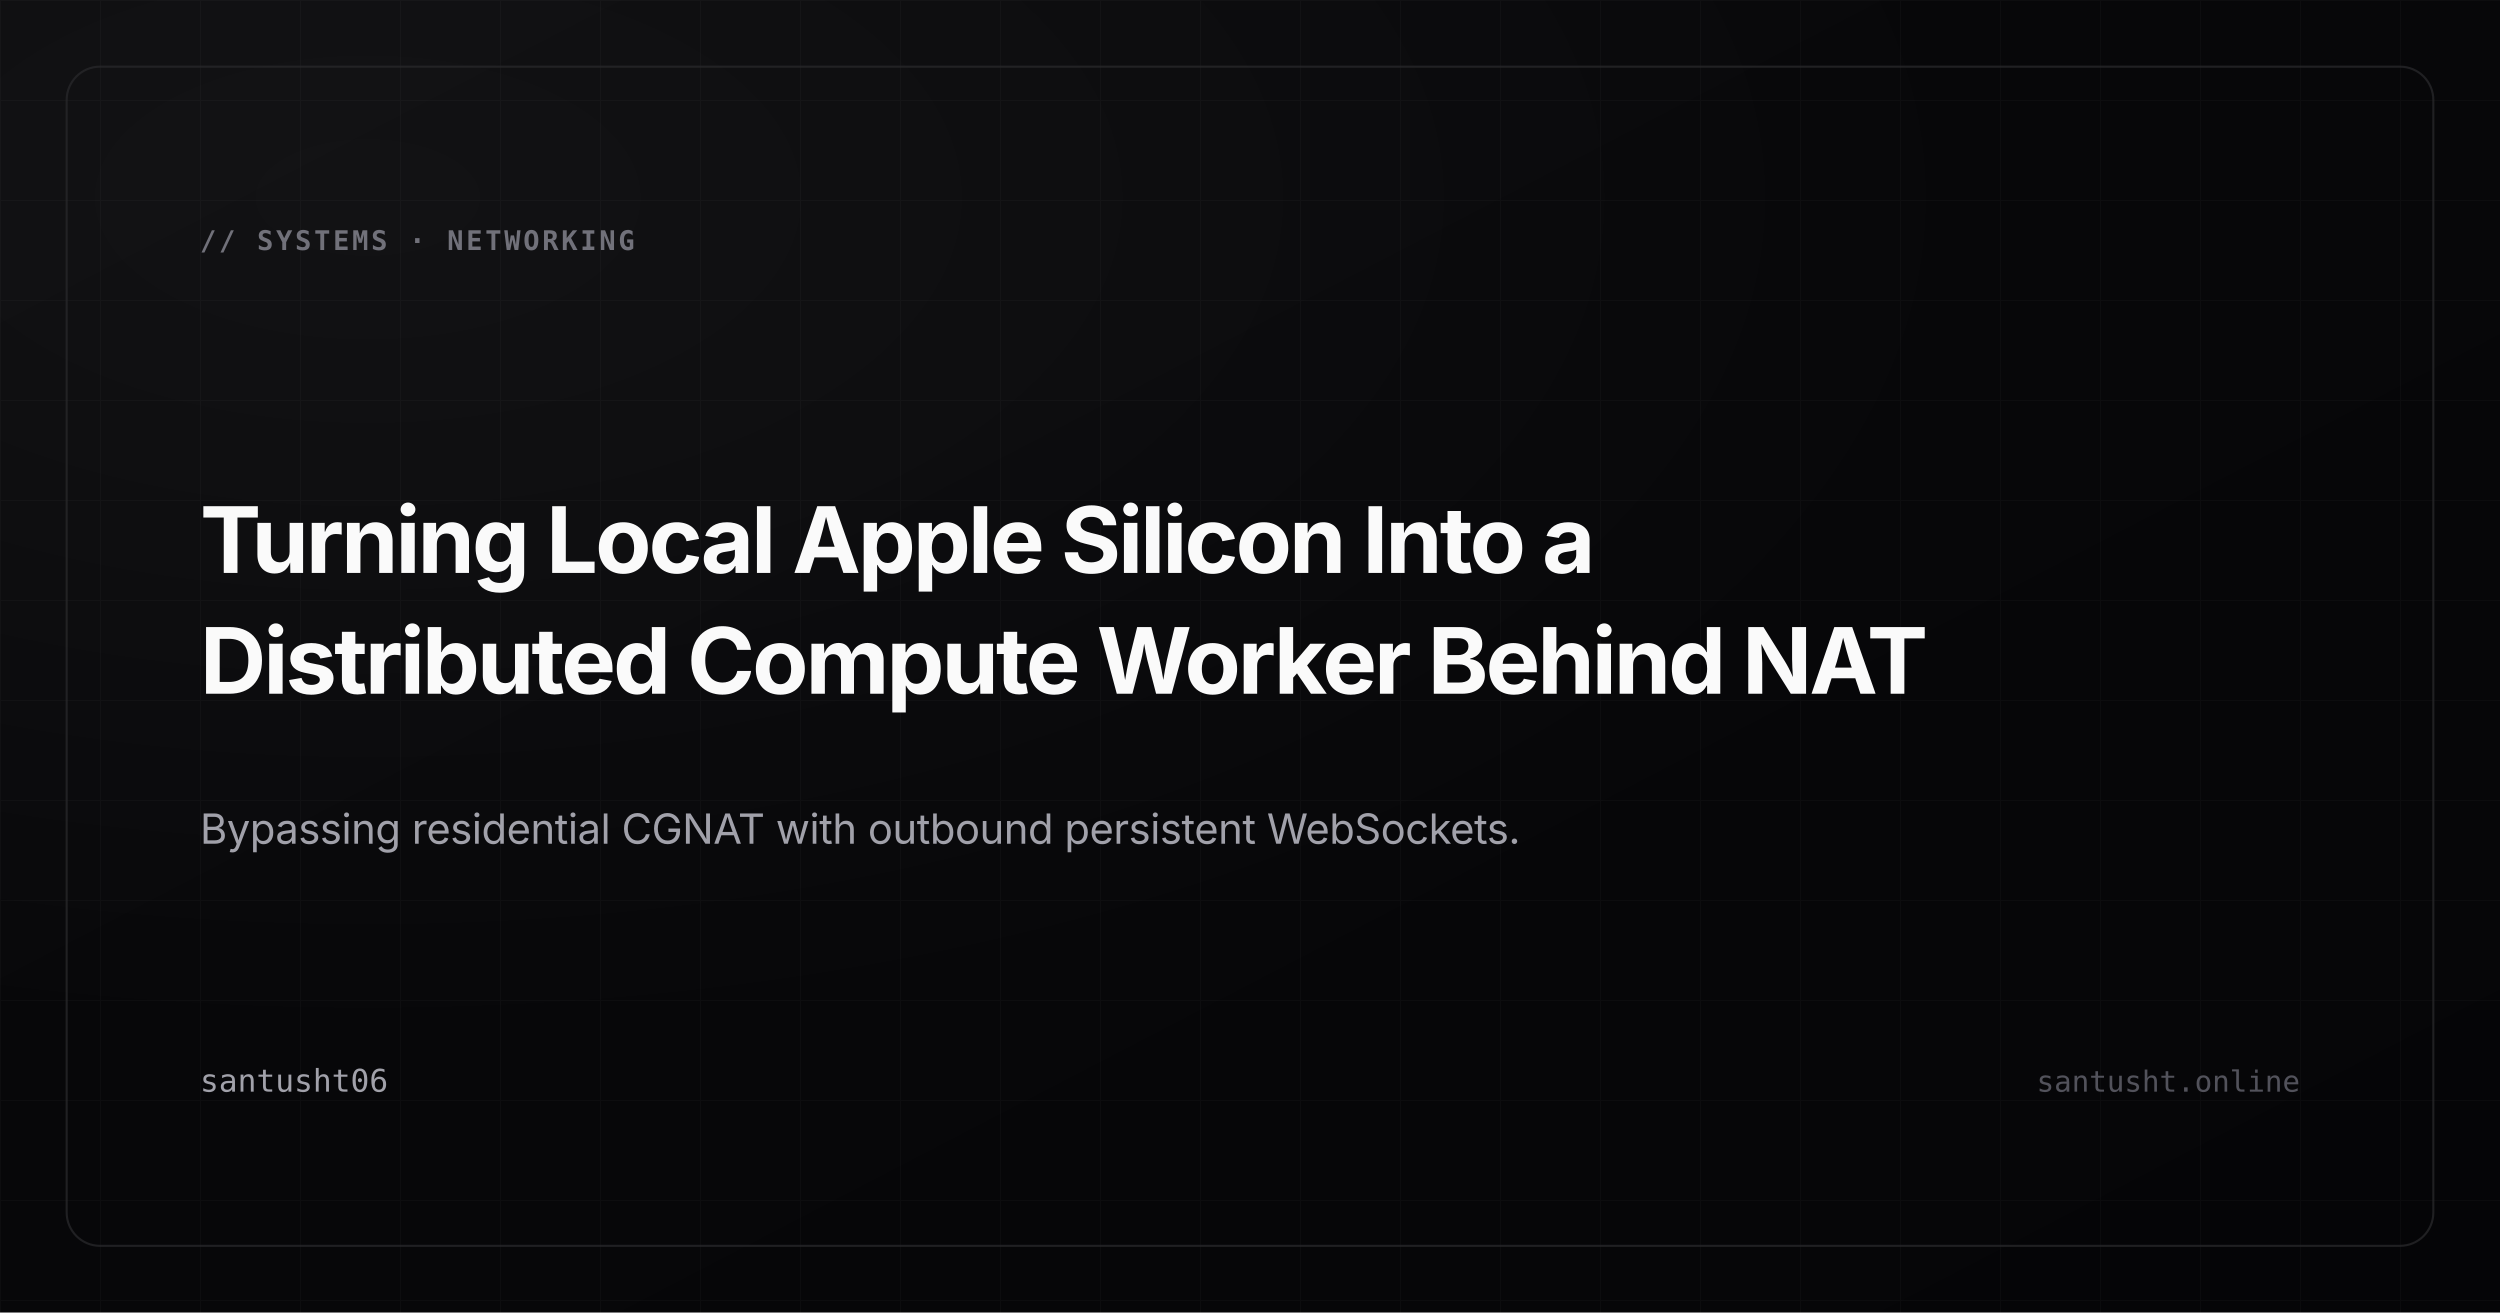
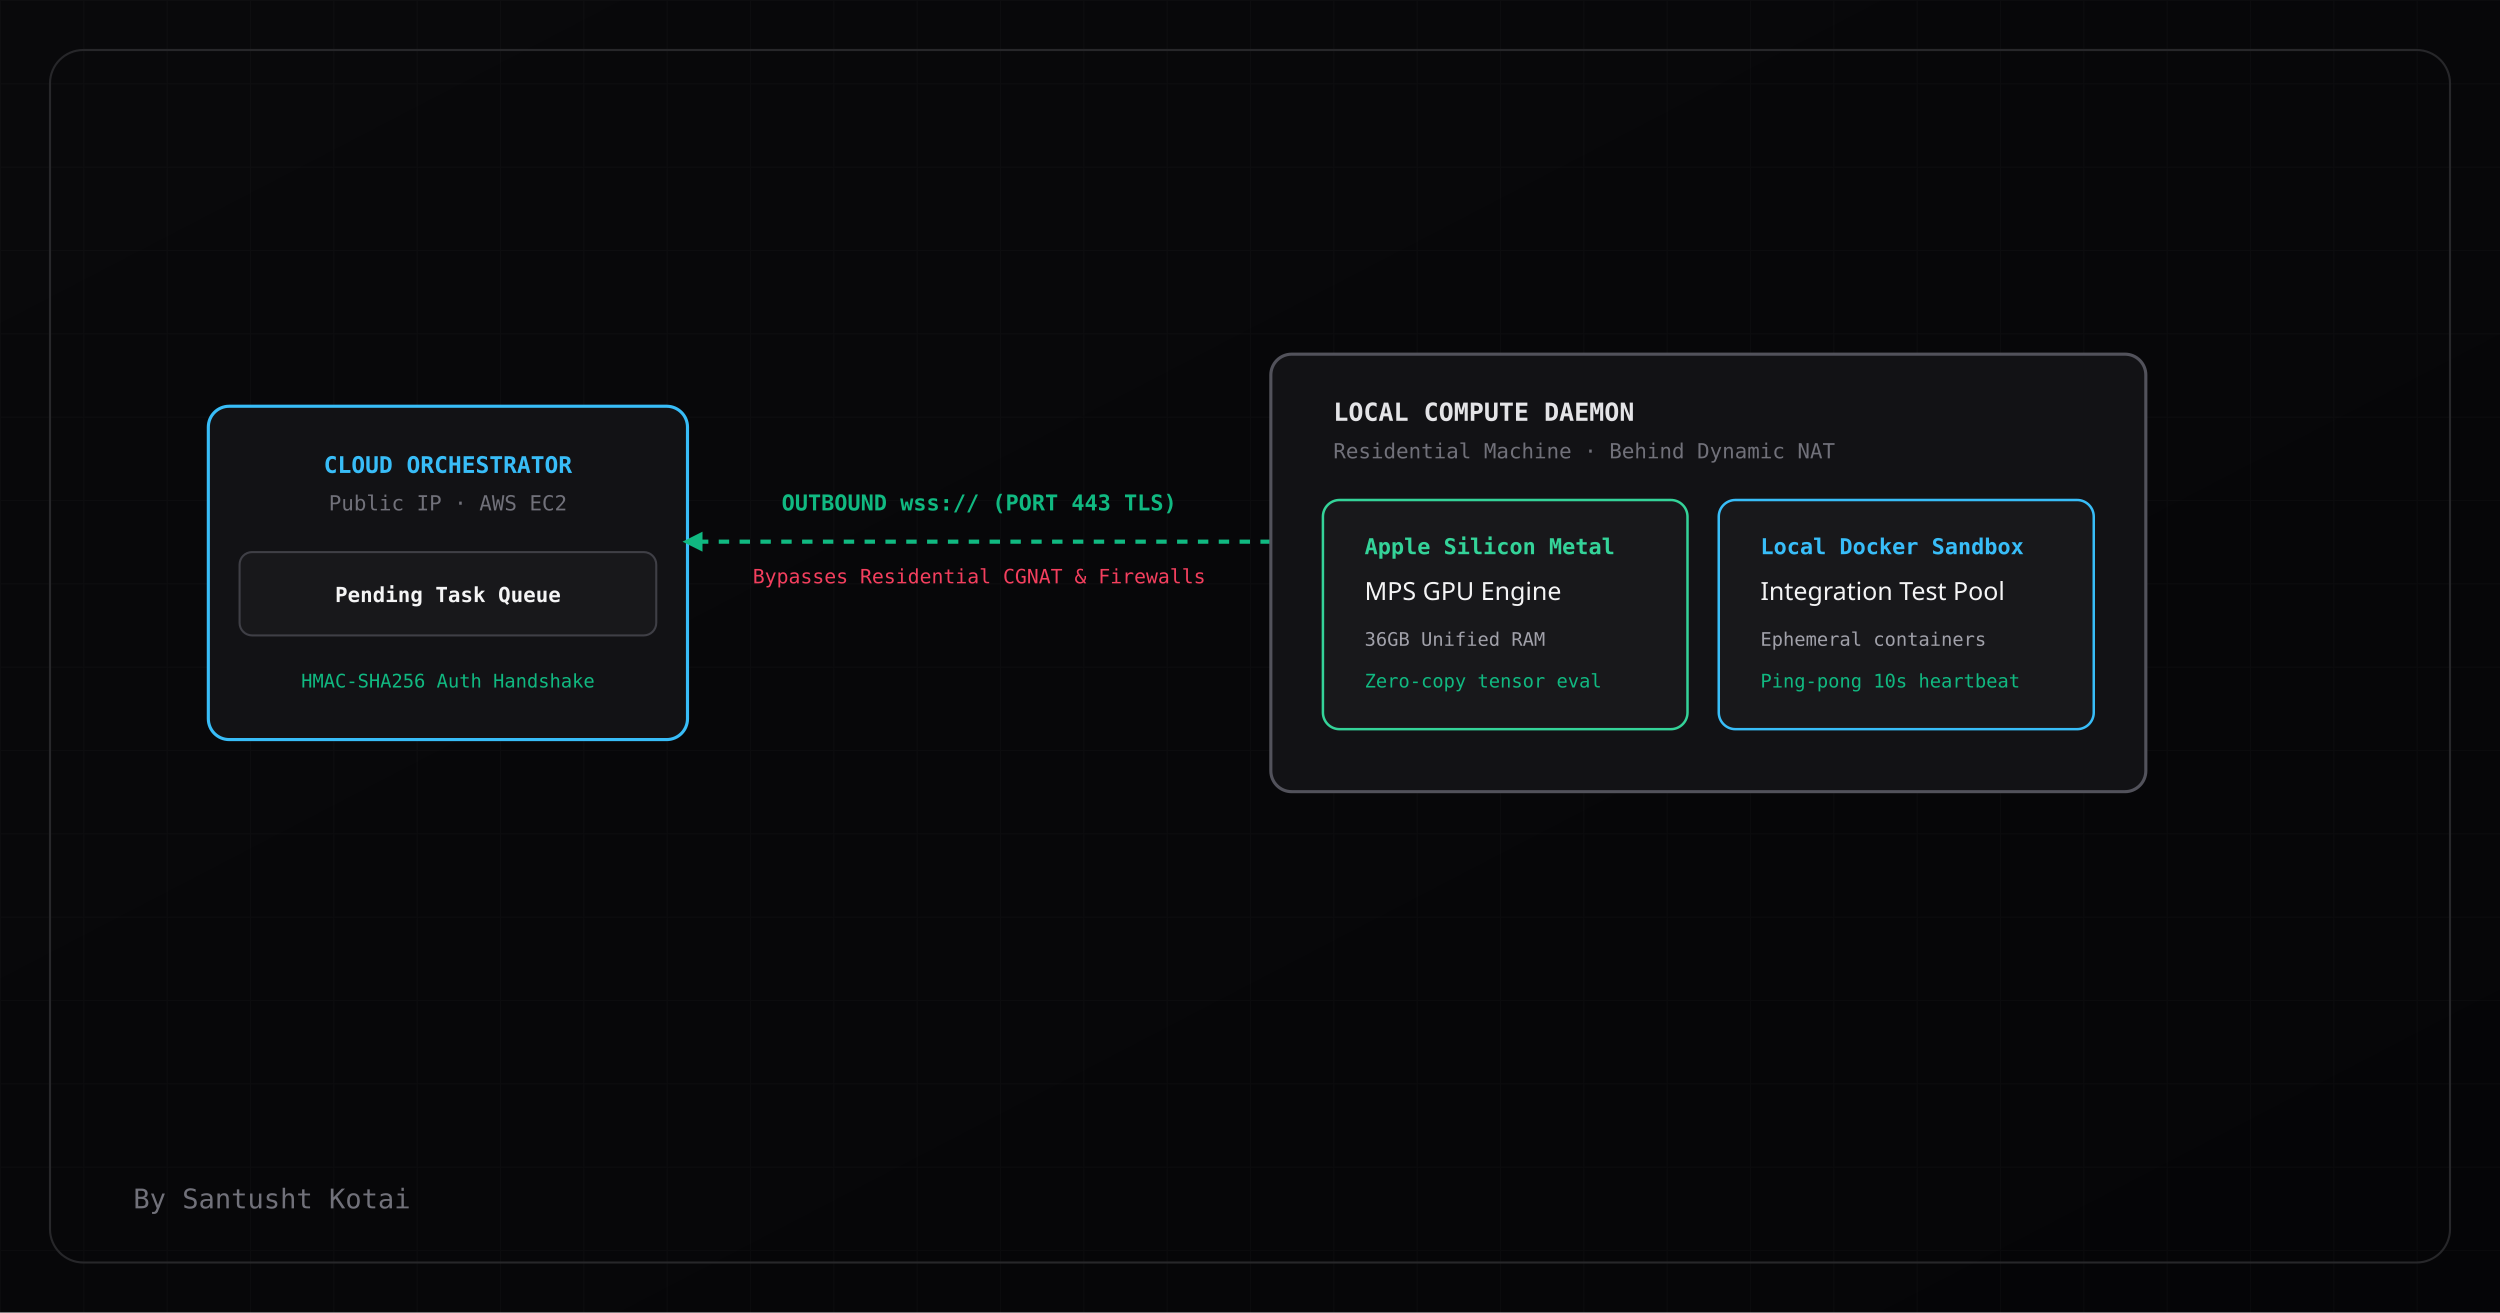
<svg xmlns="http://www.w3.org/2000/svg" viewBox="0 0 1200 630" width="1200" height="630">
  <defs>
-     <linearGradient id="bgGradient" x1="0%" y1="0%" x2="100%" y2="100%">
+     <linearGradient id="bg" x1="0%" y1="0%" x2="100%" y2="100%">
      <stop offset="0%" stop-color="#09090b" />
      <stop offset="100%" stop-color="#050507" />
    </linearGradient>
-     <radialGradient id="topGlow" cx="15%" cy="15%" r="65%">
-       <stop offset="0%" stop-color="#ffffff" stop-opacity="0.04" />
-       <stop offset="100%" stop-color="#ffffff" stop-opacity="0" />
-     </radialGradient>
-     <pattern id="cleanGrid" width="48" height="48" patternUnits="userSpaceOnUse">
-       <path d="M 48 0 L 0 0 0 48" fill="none" stroke="#ffffff" stroke-width="1" stroke-opacity="0.025" />
+     <marker id="arr" viewBox="0 0 10 10" refX="6" refY="5" markerWidth="6" markerHeight="6" orient="auto-start-reverse">
+       <path d="M 0 1 L 8 5 L 0 9 z" fill="#71717a" />
+     </marker>
+     <marker id="arrGreen" viewBox="0 0 10 10" refX="6" refY="5" markerWidth="6" markerHeight="6" orient="auto-start-reverse">
+       <path d="M 0 1 L 8 5 L 0 9 z" fill="#10b981" />
+     </marker>
+     <marker id="arrEmerald" viewBox="0 0 10 10" refX="6" refY="5" markerWidth="6" markerHeight="6" orient="auto-start-reverse">
+       <path d="M 0 1 L 8 5 L 0 9 z" fill="#34d399" />
+     </marker>
+     <marker id="arrSky" viewBox="0 0 10 10" refX="6" refY="5" markerWidth="6" markerHeight="6" orient="auto-start-reverse">
+       <path d="M 0 1 L 8 5 L 0 9 z" fill="#38bdf8" />
+     </marker>
+     <marker id="arrRose" viewBox="0 0 10 10" refX="6" refY="5" markerWidth="6" markerHeight="6" orient="auto-start-reverse">
+       <path d="M 0 1 L 8 5 L 0 9 z" fill="#f43f5e" />
+     </marker>
+     <pattern id="grid" width="40" height="40" patternUnits="userSpaceOnUse">
+       <path d="M 40 0 L 0 0 0 40" fill="none" stroke="#ffffff" stroke-width="1" stroke-opacity="0.02" />
    </pattern>
  </defs>
-   <rect width="1200" height="630" fill="url(#bgGradient)" />
-   <rect width="1200" height="630" fill="url(#topGlow)" />
-   <rect width="1200" height="630" fill="url(#cleanGrid)" />
-   <rect x="32" y="32" width="1136" height="566" rx="16" fill="none" stroke="#27272a" stroke-width="1" stroke-opacity="0.8" />
-   <g transform="translate(96, 120)">
-     <text font-family="'Geist Mono', 'SF Mono', 'Fira Code', monospace" font-size="13" font-weight="600" fill="#71717a" letter-spacing="0.1em">// SYSTEMS · NETWORKING</text>
+   <rect width="1200" height="630" fill="url(#bg)" />
+   <rect width="1200" height="630" fill="url(#grid)" />
+   <rect x="24" y="24" width="1152" height="582" rx="16" fill="none" stroke="#27272a" stroke-width="1" />
+   <g transform="translate(70, 75)">
+     <g transform="translate(30, 120)">
+       <rect x="0" y="0" width="230" height="160" rx="10" fill="#121215" stroke="#38bdf8" stroke-width="1.5" />
+       <text x="115" y="32" text-anchor="middle" font-family="'Geist Mono', monospace" font-size="11" font-weight="700" fill="#38bdf8">CLOUD ORCHESTRATOR</text>
+       <text x="115" y="50" text-anchor="middle" font-family="'Geist Mono', monospace" font-size="10" fill="#71717a">Public IP · AWS EC2</text>
+       <rect x="15" y="70" width="200" height="40" rx="6" fill="#18181b" stroke="#3f3f46" stroke-width="1" />
+       <text x="115" y="94" text-anchor="middle" font-family="'Geist Mono', monospace" font-size="10" font-weight="600" fill="#f4f4f5">Pending Task Queue</text>
+       <text x="115" y="135" text-anchor="middle" font-family="'Geist Mono', monospace" font-size="9" fill="#10b981">HMAC-SHA256 Auth Handshake</text>
+     </g>
+     <path d="M 540 185 L 260 185" stroke="#10b981" stroke-width="2" stroke-dasharray="5 5" marker-end="url(#arrGreen)" />
+     <text x="400" y="170" text-anchor="middle" font-family="'Geist Mono', monospace" font-size="10.5" font-weight="600" fill="#10b981">OUTBOUND wss:// (PORT 443 TLS)</text>
+     <text x="400" y="205" text-anchor="middle" font-family="'Geist Mono', monospace" font-size="9.5" fill="#f43f5e">Bypasses Residential CGNAT &amp; Firewalls</text>
+     <g transform="translate(540, 95)">
+       <rect x="0" y="0" width="420" height="210" rx="10" fill="#121215" stroke="#52525b" stroke-width="1.5" />
+       <text x="30" y="32" font-family="'Geist Mono', monospace" font-size="12" font-weight="700" fill="#e4e4e7">LOCAL COMPUTE DAEMON</text>
+       <text x="30" y="50" font-family="'Geist Mono', monospace" font-size="10" fill="#71717a">Residential Machine · Behind Dynamic NAT</text>
+       <g transform="translate(25, 70)">
+         <rect x="0" y="0" width="175" height="110" rx="8" fill="#18181b" stroke="#34d399" stroke-width="1.2" />
+         <text x="20" y="26" font-family="'Geist Mono', monospace" font-size="10.5" font-weight="600" fill="#34d399">Apple Silicon Metal</text>
+         <text x="20" y="48" font-family="'Geist', sans-serif" font-size="12" font-weight="500" fill="#f4f4f5">MPS GPU Engine</text>
+         <text x="20" y="70" font-family="'Geist Mono', monospace" font-size="9" fill="#a1a1aa">36GB Unified RAM</text>
+         <text x="20" y="90" font-family="'Geist Mono', monospace" font-size="9" fill="#10b981">Zero-copy tensor eval</text>
+       </g>
+       <g transform="translate(215, 70)">
+         <rect x="0" y="0" width="180" height="110" rx="8" fill="#18181b" stroke="#38bdf8" stroke-width="1.2" />
+         <text x="20" y="26" font-family="'Geist Mono', monospace" font-size="10.5" font-weight="600" fill="#38bdf8">Local Docker Sandbox</text>
+         <text x="20" y="48" font-family="'Geist', sans-serif" font-size="12" font-weight="500" fill="#f4f4f5">Integration Test Pool</text>
+         <text x="20" y="70" font-family="'Geist Mono', monospace" font-size="9" fill="#a1a1aa">Ephemeral containers</text>
+         <text x="20" y="90" font-family="'Geist Mono', monospace" font-size="9" fill="#10b981">Ping-pong 10s heartbeat</text>
+       </g>
+     </g>
  </g>
-   <g>
-     <text x="96" y="275" font-family="-apple-system, BlinkMacSystemFont, 'Inter', 'Segoe UI', Roboto, sans-serif" font-size="44" font-weight="700" fill="#fafafa" letter-spacing="-0.03em">Turning Local Apple Silicon Into a</text>
-     <text x="96" y="333" font-family="-apple-system, BlinkMacSystemFont, 'Inter', 'Segoe UI', Roboto, sans-serif" font-size="44" font-weight="700" fill="#fafafa" letter-spacing="-0.03em">Distributed Compute Worker Behind NAT</text>
-     <text x="96" y="405" font-family="-apple-system, BlinkMacSystemFont, 'Inter', 'Segoe UI', Roboto, sans-serif" font-size="20" font-weight="400" fill="#a1a1aa" letter-spacing="-0.01em">Bypassing residential CGNAT with outbound persistent WebSockets.</text>
-   </g>
-   <g transform="translate(96, 524)">
-     <text font-family="'Geist Mono', 'SF Mono', 'Fira Code', monospace" font-size="15" font-weight="500" fill="#a1a1aa">santusht06</text>
-     <text x="1008" y="0" text-anchor="end" font-family="'Geist Mono', 'SF Mono', 'Fira Code', monospace" font-size="14" font-weight="400" fill="#52525b">santusht.online</text>
+   <g transform="translate(64, 580)">
+     <text font-family="'Geist Mono', 'SF Mono', 'Fira Code', monospace" font-size="13" font-weight="500" fill="#71717a">By Santusht Kotai</text>
  </g>
</svg>
